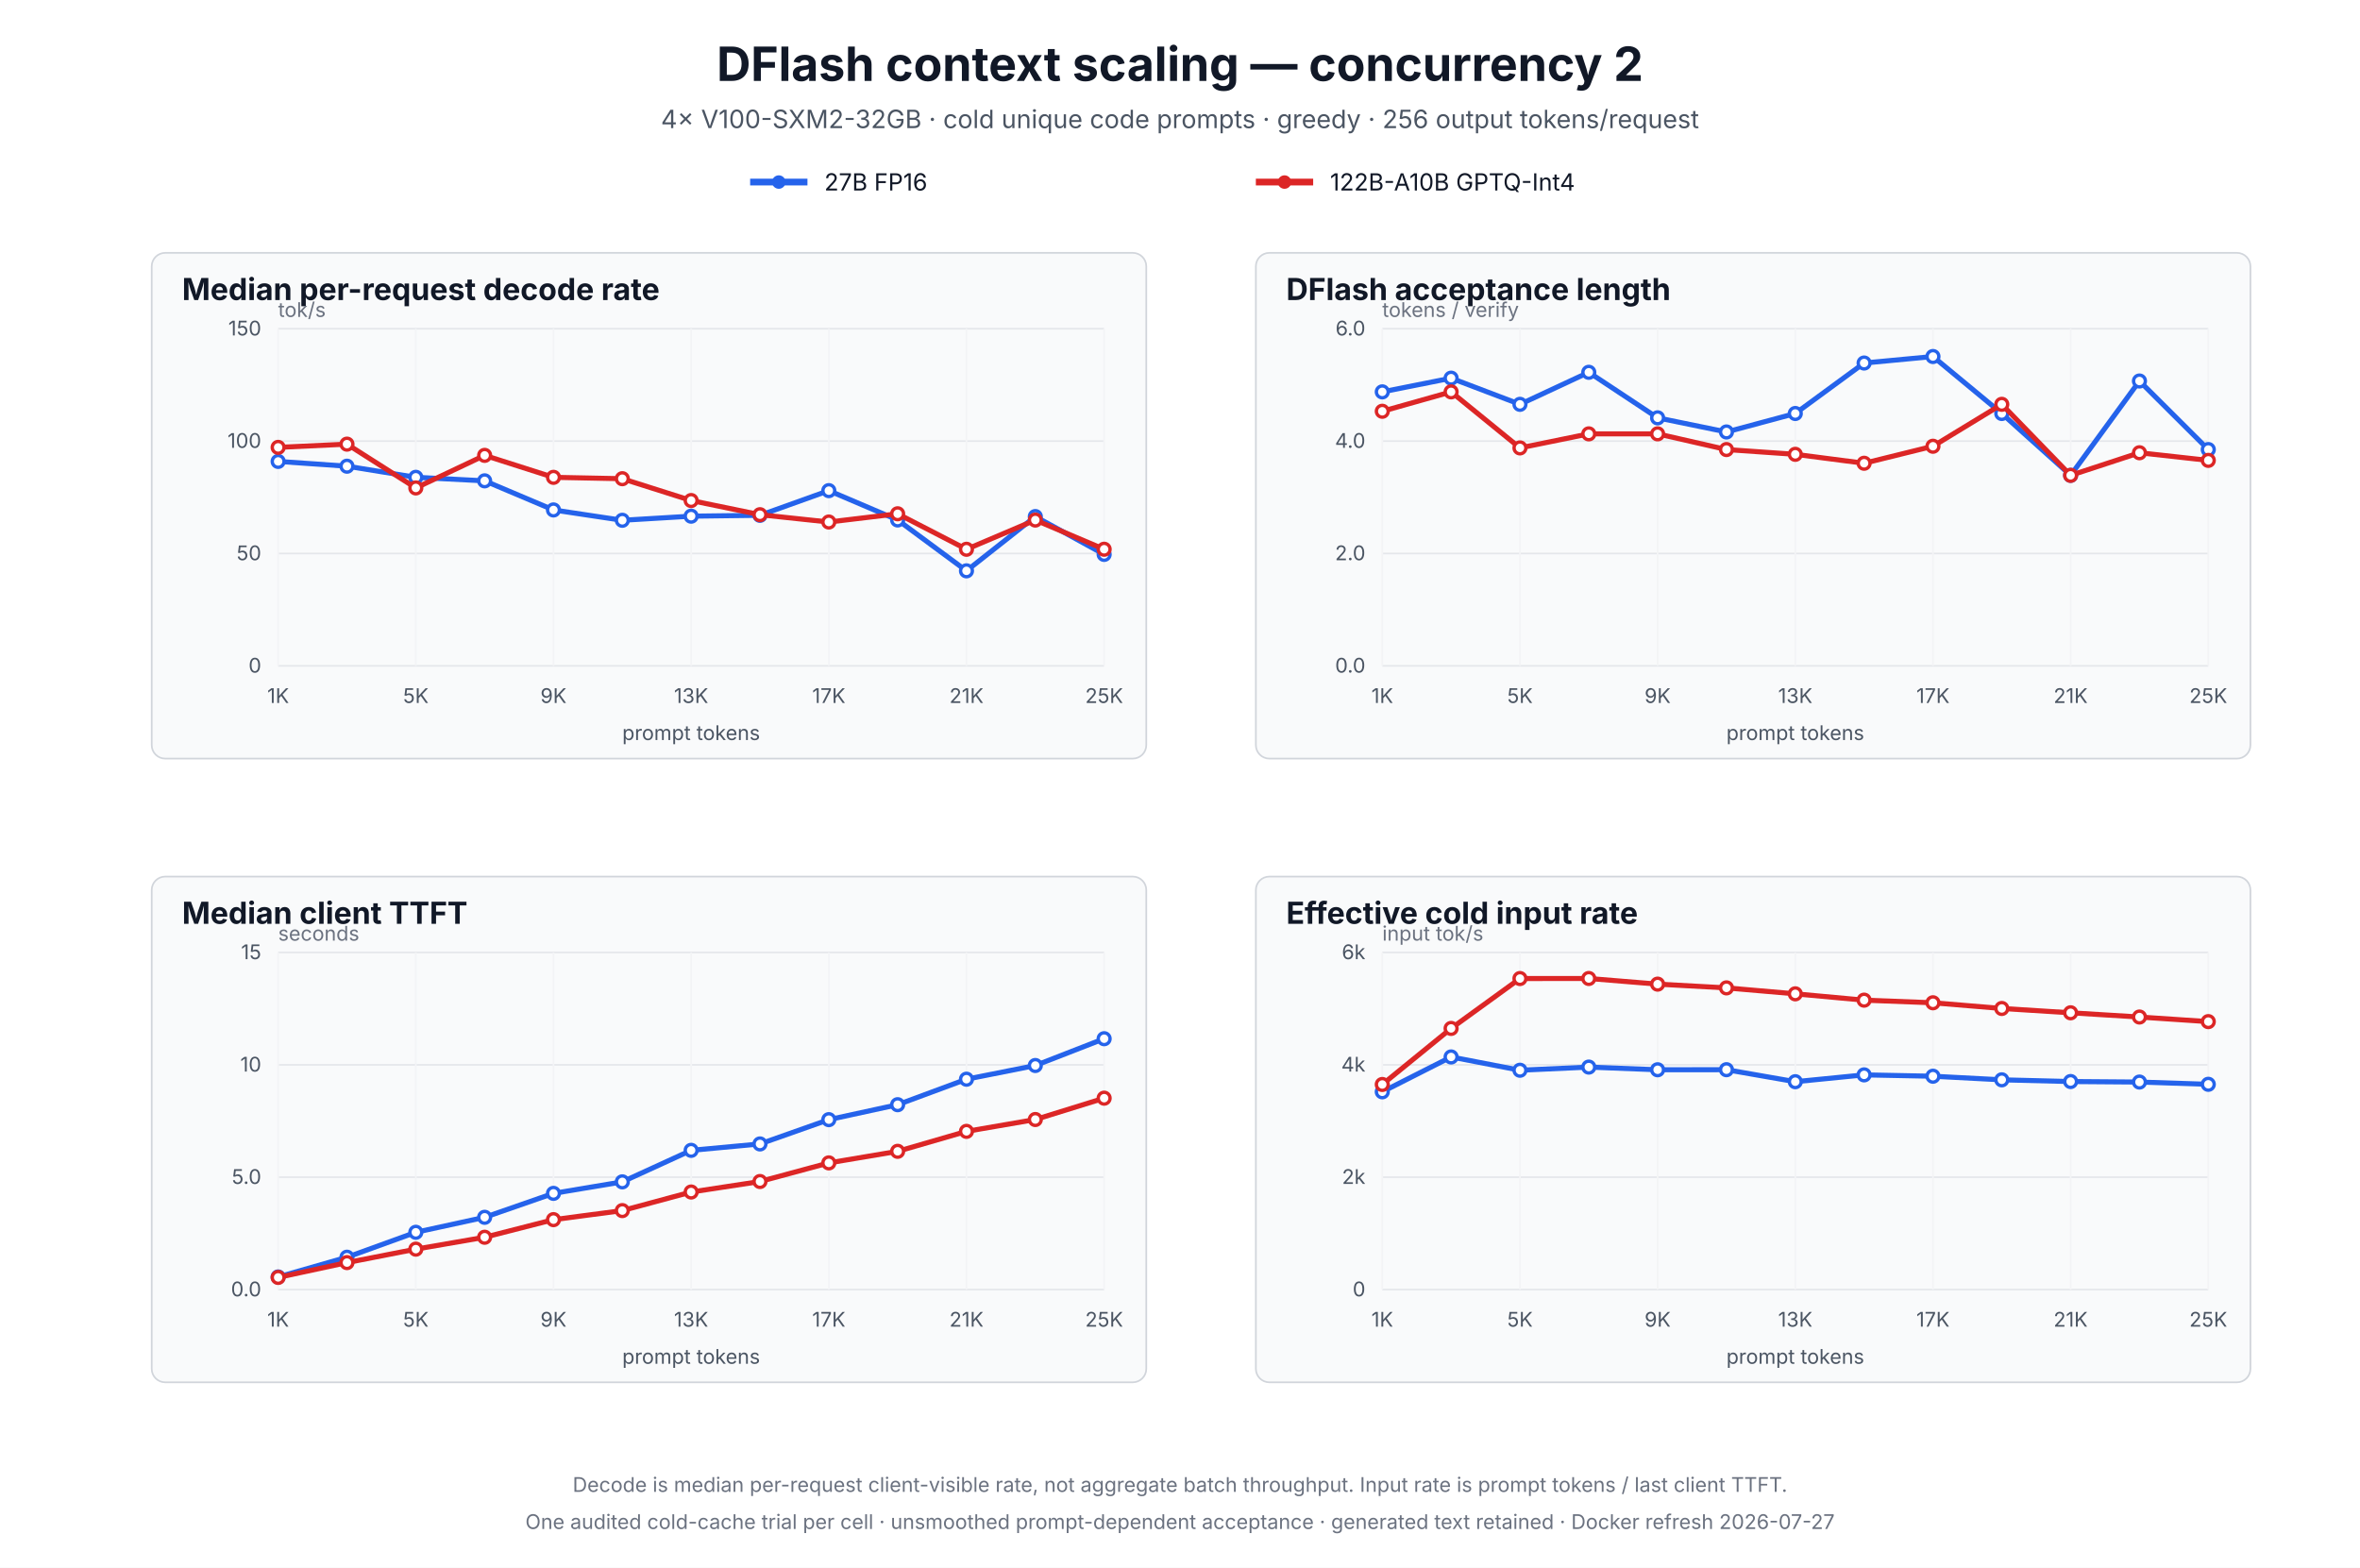
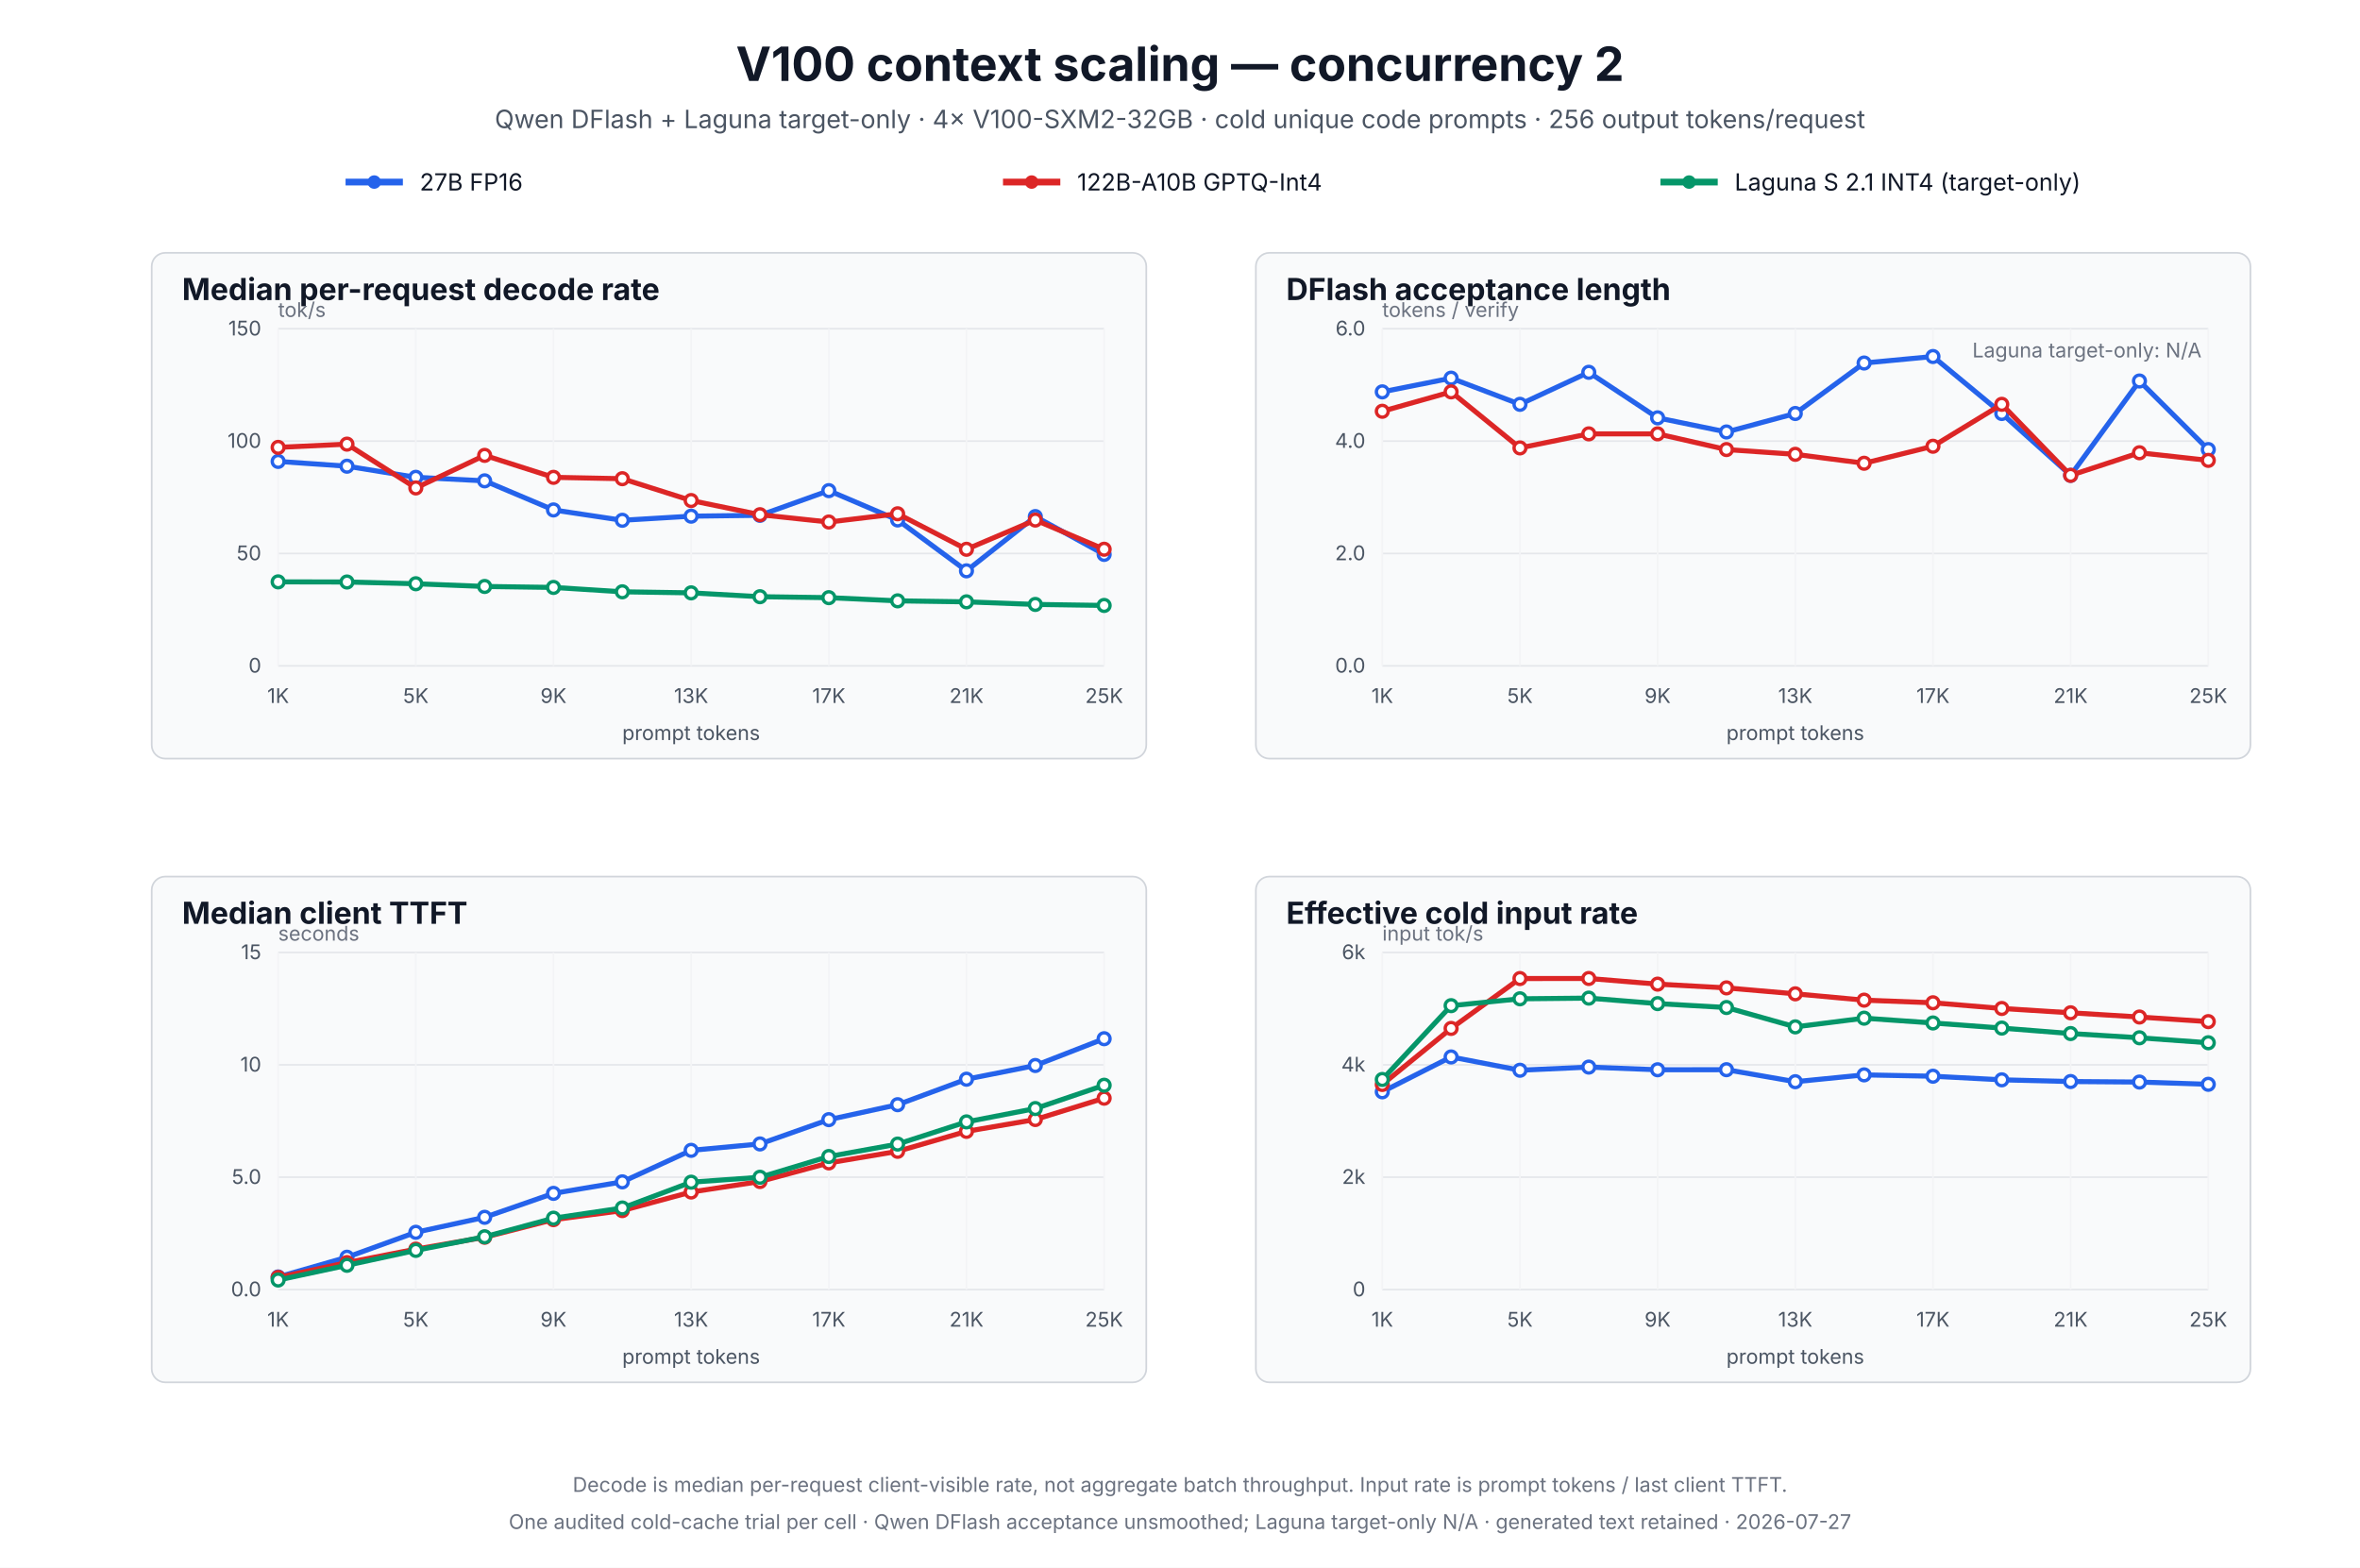
<svg xmlns="http://www.w3.org/2000/svg" width="1400" height="930" viewBox="0 0 1400 930" role="img">
  <rect width="100%" height="100%" fill="#ffffff" />
  <style>text{font-family:Inter,ui-sans-serif,system-ui,-apple-system,BlinkMacSystemFont,"Segoe UI",sans-serif;fill:#111827}.title{font-size:28px;font-weight:700}.subtitle{font-size:15px;fill:#4b5563}.panel-title{font-size:18px;font-weight:650}.axis{font-size:12px;fill:#4b5563}.unit{font-size:12px;fill:#6b7280}.footer{font-size:12px;fill:#6b7280}</style>
-   <text class="title" x="700.0" y="48" text-anchor="middle">DFlash context scaling — concurrency 2</text>
-   <text class="subtitle" x="700.0" y="76" text-anchor="middle">4× V100-SXM2-32GB · cold unique code prompts · greedy · 256 output tokens/request</text>
-   <line x1="445" y1="108" x2="479" y2="108" stroke="#2563eb" stroke-width="4" />
-   <circle cx="462" cy="108" r="4" fill="#2563eb" />
-   <text x="489" y="113" font-size="14">27B FP16</text>
-   <line x1="745" y1="108" x2="779" y2="108" stroke="#dc2626" stroke-width="4" />
-   <circle cx="762" cy="108" r="4" fill="#dc2626" />
-   <text x="789" y="113" font-size="14">122B-A10B GPTQ-Int4</text>
+   <text class="title" x="700.0" y="48" text-anchor="middle">V100 context scaling — concurrency 2</text>
+   <text class="subtitle" x="700.0" y="76" text-anchor="middle">Qwen DFlash + Laguna target-only · 4× V100-SXM2-32GB · cold unique code prompts · 256 output tokens/request</text>
+   <line x1="205" y1="108" x2="239" y2="108" stroke="#2563eb" stroke-width="4" />
+   <circle cx="222" cy="108" r="4" fill="#2563eb" />
+   <text x="249" y="113" font-size="14">27B FP16</text>
+   <line x1="595" y1="108" x2="629" y2="108" stroke="#dc2626" stroke-width="4" />
+   <circle cx="612" cy="108" r="4" fill="#dc2626" />
+   <text x="639" y="113" font-size="14">122B-A10B GPTQ-Int4</text>
+   <line x1="985" y1="108" x2="1019" y2="108" stroke="#059669" stroke-width="4" />
+   <circle cx="1002" cy="108" r="4" fill="#059669" />
+   <text x="1029" y="113" font-size="14">Laguna S 2.1 INT4 (target-only)</text>
  <rect x="90" y="150" width="590" height="300" rx="8" fill="#f9fafb" stroke="#d1d5db" />
  <text class="panel-title" x="108" y="178">Median per-request decode rate</text>
  <text class="unit" x="165" y="188">tok/s</text>
  <line x1="165" y1="395.00" x2="655" y2="395.00" stroke="#e5e7eb" />
  <text class="axis" x="155" y="399.00" text-anchor="end">0</text>
  <line x1="165" y1="328.33" x2="655" y2="328.33" stroke="#e5e7eb" />
  <text class="axis" x="155" y="332.33" text-anchor="end">50</text>
  <line x1="165" y1="261.67" x2="655" y2="261.67" stroke="#e5e7eb" />
  <text class="axis" x="155" y="265.67" text-anchor="end">100</text>
  <line x1="165" y1="195.00" x2="655" y2="195.00" stroke="#e5e7eb" />
  <text class="axis" x="155" y="199.00" text-anchor="end">150</text>
  <line x1="165.00" y1="195" x2="165.00" y2="395" stroke="#f3f4f6" />
  <text class="axis" x="165.00" y="417" text-anchor="middle">1K</text>
  <line x1="246.67" y1="195" x2="246.67" y2="395" stroke="#f3f4f6" />
  <text class="axis" x="246.67" y="417" text-anchor="middle">5K</text>
  <line x1="328.33" y1="195" x2="328.33" y2="395" stroke="#f3f4f6" />
  <text class="axis" x="328.33" y="417" text-anchor="middle">9K</text>
  <line x1="410.00" y1="195" x2="410.00" y2="395" stroke="#f3f4f6" />
  <text class="axis" x="410.00" y="417" text-anchor="middle">13K</text>
  <line x1="491.67" y1="195" x2="491.67" y2="395" stroke="#f3f4f6" />
  <text class="axis" x="491.67" y="417" text-anchor="middle">17K</text>
  <line x1="573.33" y1="195" x2="573.33" y2="395" stroke="#f3f4f6" />
  <text class="axis" x="573.33" y="417" text-anchor="middle">21K</text>
  <line x1="655.00" y1="195" x2="655.00" y2="395" stroke="#f3f4f6" />
  <text class="axis" x="655.00" y="417" text-anchor="middle">25K</text>
  <text class="axis" x="410.0" y="439" text-anchor="middle">prompt tokens</text>
  <path d="M 165.00 273.72 L 205.83 276.56 L 246.67 283.15 L 287.50 285.24 L 328.33 302.51 L 369.17 308.64 L 410.00 306.20 L 450.83 305.69 L 491.67 291.05 L 532.50 308.45 L 573.33 338.63 L 614.17 306.43 L 655.00 328.88" fill="none" stroke="#2563eb" stroke-width="3" stroke-linejoin="round" />
  <circle cx="165.00" cy="273.72" r="3.5" fill="#fff" stroke="#2563eb" stroke-width="2" />
  <circle cx="205.83" cy="276.56" r="3.5" fill="#fff" stroke="#2563eb" stroke-width="2" />
  <circle cx="246.67" cy="283.15" r="3.5" fill="#fff" stroke="#2563eb" stroke-width="2" />
  <circle cx="287.50" cy="285.24" r="3.5" fill="#fff" stroke="#2563eb" stroke-width="2" />
  <circle cx="328.33" cy="302.51" r="3.5" fill="#fff" stroke="#2563eb" stroke-width="2" />
  <circle cx="369.17" cy="308.64" r="3.5" fill="#fff" stroke="#2563eb" stroke-width="2" />
  <circle cx="410.00" cy="306.20" r="3.5" fill="#fff" stroke="#2563eb" stroke-width="2" />
  <circle cx="450.83" cy="305.69" r="3.5" fill="#fff" stroke="#2563eb" stroke-width="2" />
  <circle cx="491.67" cy="291.05" r="3.5" fill="#fff" stroke="#2563eb" stroke-width="2" />
  <circle cx="532.50" cy="308.45" r="3.5" fill="#fff" stroke="#2563eb" stroke-width="2" />
  <circle cx="573.33" cy="338.63" r="3.5" fill="#fff" stroke="#2563eb" stroke-width="2" />
  <circle cx="614.17" cy="306.43" r="3.5" fill="#fff" stroke="#2563eb" stroke-width="2" />
  <circle cx="655.00" cy="328.88" r="3.5" fill="#fff" stroke="#2563eb" stroke-width="2" />
  <path d="M 165.00 265.39 L 205.83 263.47 L 246.67 289.45 L 287.50 270.13 L 328.33 283.16 L 369.17 283.97 L 410.00 296.92 L 450.83 305.33 L 491.67 309.67 L 532.50 304.78 L 573.33 325.84 L 614.17 308.50 L 655.00 325.82" fill="none" stroke="#dc2626" stroke-width="3" stroke-linejoin="round" />
  <circle cx="165.00" cy="265.39" r="3.5" fill="#fff" stroke="#dc2626" stroke-width="2" />
  <circle cx="205.83" cy="263.47" r="3.5" fill="#fff" stroke="#dc2626" stroke-width="2" />
  <circle cx="246.67" cy="289.45" r="3.5" fill="#fff" stroke="#dc2626" stroke-width="2" />
  <circle cx="287.50" cy="270.13" r="3.5" fill="#fff" stroke="#dc2626" stroke-width="2" />
  <circle cx="328.33" cy="283.16" r="3.5" fill="#fff" stroke="#dc2626" stroke-width="2" />
  <circle cx="369.17" cy="283.97" r="3.5" fill="#fff" stroke="#dc2626" stroke-width="2" />
  <circle cx="410.00" cy="296.92" r="3.5" fill="#fff" stroke="#dc2626" stroke-width="2" />
  <circle cx="450.83" cy="305.33" r="3.5" fill="#fff" stroke="#dc2626" stroke-width="2" />
  <circle cx="491.67" cy="309.67" r="3.5" fill="#fff" stroke="#dc2626" stroke-width="2" />
  <circle cx="532.50" cy="304.78" r="3.5" fill="#fff" stroke="#dc2626" stroke-width="2" />
  <circle cx="573.33" cy="325.84" r="3.5" fill="#fff" stroke="#dc2626" stroke-width="2" />
  <circle cx="614.17" cy="308.50" r="3.5" fill="#fff" stroke="#dc2626" stroke-width="2" />
  <circle cx="655.00" cy="325.82" r="3.5" fill="#fff" stroke="#dc2626" stroke-width="2" />
+   <path d="M 165.00 345.17 L 205.83 345.25 L 246.67 346.29 L 287.50 347.90 L 328.33 348.47 L 369.17 351.06 L 410.00 351.69 L 450.83 353.97 L 491.67 354.54 L 532.50 356.43 L 573.33 357.02 L 614.17 358.56 L 655.00 359.16" fill="none" stroke="#059669" stroke-width="3" stroke-linejoin="round" />
+   <circle cx="165.00" cy="345.17" r="3.5" fill="#fff" stroke="#059669" stroke-width="2" />
+   <circle cx="205.83" cy="345.25" r="3.5" fill="#fff" stroke="#059669" stroke-width="2" />
+   <circle cx="246.67" cy="346.29" r="3.5" fill="#fff" stroke="#059669" stroke-width="2" />
+   <circle cx="287.50" cy="347.90" r="3.5" fill="#fff" stroke="#059669" stroke-width="2" />
+   <circle cx="328.33" cy="348.47" r="3.5" fill="#fff" stroke="#059669" stroke-width="2" />
+   <circle cx="369.17" cy="351.06" r="3.5" fill="#fff" stroke="#059669" stroke-width="2" />
+   <circle cx="410.00" cy="351.69" r="3.5" fill="#fff" stroke="#059669" stroke-width="2" />
+   <circle cx="450.83" cy="353.97" r="3.5" fill="#fff" stroke="#059669" stroke-width="2" />
+   <circle cx="491.67" cy="354.54" r="3.5" fill="#fff" stroke="#059669" stroke-width="2" />
+   <circle cx="532.50" cy="356.43" r="3.5" fill="#fff" stroke="#059669" stroke-width="2" />
+   <circle cx="573.33" cy="357.02" r="3.5" fill="#fff" stroke="#059669" stroke-width="2" />
+   <circle cx="614.17" cy="358.56" r="3.5" fill="#fff" stroke="#059669" stroke-width="2" />
+   <circle cx="655.00" cy="359.16" r="3.5" fill="#fff" stroke="#059669" stroke-width="2" />
  <rect x="745" y="150" width="590" height="300" rx="8" fill="#f9fafb" stroke="#d1d5db" />
  <text class="panel-title" x="763" y="178">DFlash acceptance length</text>
  <text class="unit" x="820" y="188">tokens / verify</text>
  <line x1="820" y1="395.00" x2="1310" y2="395.00" stroke="#e5e7eb" />
  <text class="axis" x="810" y="399.00" text-anchor="end">0.0</text>
  <line x1="820" y1="328.33" x2="1310" y2="328.33" stroke="#e5e7eb" />
  <text class="axis" x="810" y="332.33" text-anchor="end">2.0</text>
  <line x1="820" y1="261.67" x2="1310" y2="261.67" stroke="#e5e7eb" />
  <text class="axis" x="810" y="265.67" text-anchor="end">4.0</text>
  <line x1="820" y1="195.00" x2="1310" y2="195.00" stroke="#e5e7eb" />
  <text class="axis" x="810" y="199.00" text-anchor="end">6.0</text>
  <line x1="820.00" y1="195" x2="820.00" y2="395" stroke="#f3f4f6" />
  <text class="axis" x="820.00" y="417" text-anchor="middle">1K</text>
  <line x1="901.67" y1="195" x2="901.67" y2="395" stroke="#f3f4f6" />
  <text class="axis" x="901.67" y="417" text-anchor="middle">5K</text>
  <line x1="983.33" y1="195" x2="983.33" y2="395" stroke="#f3f4f6" />
  <text class="axis" x="983.33" y="417" text-anchor="middle">9K</text>
  <line x1="1065.00" y1="195" x2="1065.00" y2="395" stroke="#f3f4f6" />
  <text class="axis" x="1065.00" y="417" text-anchor="middle">13K</text>
  <line x1="1146.67" y1="195" x2="1146.67" y2="395" stroke="#f3f4f6" />
  <text class="axis" x="1146.67" y="417" text-anchor="middle">17K</text>
  <line x1="1228.33" y1="195" x2="1228.33" y2="395" stroke="#f3f4f6" />
  <text class="axis" x="1228.33" y="417" text-anchor="middle">21K</text>
  <line x1="1310.00" y1="195" x2="1310.00" y2="395" stroke="#f3f4f6" />
  <text class="axis" x="1310.00" y="417" text-anchor="middle">25K</text>
  <text class="axis" x="1065.0" y="439" text-anchor="middle">prompt tokens</text>
  <path d="M 820.00 232.46 L 860.83 224.33 L 901.67 239.85 L 942.50 220.85 L 983.33 247.87 L 1024.17 256.25 L 1065.00 245.29 L 1105.83 215.35 L 1146.67 211.49 L 1187.50 245.29 L 1228.33 281.98 L 1269.17 226.02 L 1310.00 266.68" fill="none" stroke="#2563eb" stroke-width="3" stroke-linejoin="round" />
  <circle cx="820.00" cy="232.46" r="3.5" fill="#fff" stroke="#2563eb" stroke-width="2" />
  <circle cx="860.83" cy="224.33" r="3.5" fill="#fff" stroke="#2563eb" stroke-width="2" />
  <circle cx="901.67" cy="239.85" r="3.5" fill="#fff" stroke="#2563eb" stroke-width="2" />
  <circle cx="942.50" cy="220.85" r="3.5" fill="#fff" stroke="#2563eb" stroke-width="2" />
  <circle cx="983.33" cy="247.87" r="3.5" fill="#fff" stroke="#2563eb" stroke-width="2" />
  <circle cx="1024.17" cy="256.25" r="3.5" fill="#fff" stroke="#2563eb" stroke-width="2" />
  <circle cx="1065.00" cy="245.29" r="3.5" fill="#fff" stroke="#2563eb" stroke-width="2" />
  <circle cx="1105.83" cy="215.35" r="3.5" fill="#fff" stroke="#2563eb" stroke-width="2" />
  <circle cx="1146.67" cy="211.49" r="3.5" fill="#fff" stroke="#2563eb" stroke-width="2" />
  <circle cx="1187.50" cy="245.29" r="3.5" fill="#fff" stroke="#2563eb" stroke-width="2" />
  <circle cx="1228.33" cy="281.98" r="3.5" fill="#fff" stroke="#2563eb" stroke-width="2" />
  <circle cx="1269.17" cy="226.02" r="3.5" fill="#fff" stroke="#2563eb" stroke-width="2" />
  <circle cx="1310.00" cy="266.68" r="3.5" fill="#fff" stroke="#2563eb" stroke-width="2" />
  <path d="M 820.00 243.97 L 860.83 232.46 L 901.67 265.71 L 942.50 257.37 L 983.33 257.37 L 1024.17 266.68 L 1065.00 269.51 L 1105.83 274.81 L 1146.67 264.72 L 1187.50 239.85 L 1228.33 281.98 L 1269.17 268.58 L 1310.00 273.10" fill="none" stroke="#dc2626" stroke-width="3" stroke-linejoin="round" />
  <circle cx="820.00" cy="243.97" r="3.5" fill="#fff" stroke="#dc2626" stroke-width="2" />
  <circle cx="860.83" cy="232.46" r="3.5" fill="#fff" stroke="#dc2626" stroke-width="2" />
  <circle cx="901.67" cy="265.71" r="3.5" fill="#fff" stroke="#dc2626" stroke-width="2" />
  <circle cx="942.50" cy="257.37" r="3.5" fill="#fff" stroke="#dc2626" stroke-width="2" />
  <circle cx="983.33" cy="257.37" r="3.5" fill="#fff" stroke="#dc2626" stroke-width="2" />
  <circle cx="1024.17" cy="266.68" r="3.5" fill="#fff" stroke="#dc2626" stroke-width="2" />
  <circle cx="1065.00" cy="269.51" r="3.5" fill="#fff" stroke="#dc2626" stroke-width="2" />
  <circle cx="1105.83" cy="274.81" r="3.5" fill="#fff" stroke="#dc2626" stroke-width="2" />
  <circle cx="1146.67" cy="264.72" r="3.5" fill="#fff" stroke="#dc2626" stroke-width="2" />
  <circle cx="1187.50" cy="239.85" r="3.5" fill="#fff" stroke="#dc2626" stroke-width="2" />
  <circle cx="1228.33" cy="281.98" r="3.5" fill="#fff" stroke="#dc2626" stroke-width="2" />
  <circle cx="1269.17" cy="268.58" r="3.5" fill="#fff" stroke="#dc2626" stroke-width="2" />
  <circle cx="1310.00" cy="273.10" r="3.5" fill="#fff" stroke="#dc2626" stroke-width="2" />
+   <text class="unit" x="1306" y="212" text-anchor="end">Laguna target-only: N/A</text>
  <rect x="90" y="520" width="590" height="300" rx="8" fill="#f9fafb" stroke="#d1d5db" />
  <text class="panel-title" x="108" y="548">Median client TTFT</text>
  <text class="unit" x="165" y="558">seconds</text>
  <line x1="165" y1="765.00" x2="655" y2="765.00" stroke="#e5e7eb" />
  <text class="axis" x="155" y="769.00" text-anchor="end">0.0</text>
  <line x1="165" y1="698.33" x2="655" y2="698.33" stroke="#e5e7eb" />
  <text class="axis" x="155" y="702.33" text-anchor="end">5.0</text>
  <line x1="165" y1="631.67" x2="655" y2="631.67" stroke="#e5e7eb" />
  <text class="axis" x="155" y="635.67" text-anchor="end">10</text>
  <line x1="165" y1="565.00" x2="655" y2="565.00" stroke="#e5e7eb" />
  <text class="axis" x="155" y="569.00" text-anchor="end">15</text>
  <line x1="165.00" y1="565" x2="165.00" y2="765" stroke="#f3f4f6" />
  <text class="axis" x="165.00" y="787" text-anchor="middle">1K</text>
  <line x1="246.67" y1="565" x2="246.67" y2="765" stroke="#f3f4f6" />
  <text class="axis" x="246.67" y="787" text-anchor="middle">5K</text>
  <line x1="328.33" y1="565" x2="328.33" y2="765" stroke="#f3f4f6" />
  <text class="axis" x="328.33" y="787" text-anchor="middle">9K</text>
  <line x1="410.00" y1="565" x2="410.00" y2="765" stroke="#f3f4f6" />
  <text class="axis" x="410.00" y="787" text-anchor="middle">13K</text>
  <line x1="491.67" y1="565" x2="491.67" y2="765" stroke="#f3f4f6" />
  <text class="axis" x="491.67" y="787" text-anchor="middle">17K</text>
  <line x1="573.33" y1="565" x2="573.33" y2="765" stroke="#f3f4f6" />
  <text class="axis" x="573.33" y="787" text-anchor="middle">21K</text>
  <line x1="655.00" y1="565" x2="655.00" y2="765" stroke="#f3f4f6" />
  <text class="axis" x="655.00" y="787" text-anchor="middle">25K</text>
  <text class="axis" x="410.0" y="809" text-anchor="middle">prompt tokens</text>
  <path d="M 165.00 757.51 L 205.83 745.80 L 246.67 731.01 L 287.50 722.12 L 328.33 707.92 L 369.17 701.09 L 410.00 682.40 L 450.83 678.60 L 491.67 664.19 L 532.50 655.32 L 573.33 640.20 L 614.17 632.07 L 655.00 616.18" fill="none" stroke="#2563eb" stroke-width="3" stroke-linejoin="round" />
  <circle cx="165.00" cy="757.51" r="3.5" fill="#fff" stroke="#2563eb" stroke-width="2" />
  <circle cx="205.83" cy="745.80" r="3.5" fill="#fff" stroke="#2563eb" stroke-width="2" />
  <circle cx="246.67" cy="731.01" r="3.5" fill="#fff" stroke="#2563eb" stroke-width="2" />
  <circle cx="287.50" cy="722.12" r="3.5" fill="#fff" stroke="#2563eb" stroke-width="2" />
  <circle cx="328.33" cy="707.92" r="3.5" fill="#fff" stroke="#2563eb" stroke-width="2" />
  <circle cx="369.17" cy="701.09" r="3.5" fill="#fff" stroke="#2563eb" stroke-width="2" />
  <circle cx="410.00" cy="682.40" r="3.5" fill="#fff" stroke="#2563eb" stroke-width="2" />
  <circle cx="450.83" cy="678.60" r="3.5" fill="#fff" stroke="#2563eb" stroke-width="2" />
  <circle cx="491.67" cy="664.19" r="3.5" fill="#fff" stroke="#2563eb" stroke-width="2" />
  <circle cx="532.50" cy="655.32" r="3.5" fill="#fff" stroke="#2563eb" stroke-width="2" />
  <circle cx="573.33" cy="640.20" r="3.5" fill="#fff" stroke="#2563eb" stroke-width="2" />
  <circle cx="614.17" cy="632.07" r="3.5" fill="#fff" stroke="#2563eb" stroke-width="2" />
  <circle cx="655.00" cy="616.18" r="3.5" fill="#fff" stroke="#2563eb" stroke-width="2" />
  <path d="M 165.00 757.78 L 205.83 748.99 L 246.67 741.01 L 287.50 733.95 L 328.33 723.51 L 369.17 718.14 L 410.00 707.12 L 450.83 700.89 L 491.67 689.85 L 532.50 682.98 L 573.33 671.14 L 614.17 664.11 L 655.00 651.45" fill="none" stroke="#dc2626" stroke-width="3" stroke-linejoin="round" />
  <circle cx="165.00" cy="757.78" r="3.5" fill="#fff" stroke="#dc2626" stroke-width="2" />
  <circle cx="205.83" cy="748.99" r="3.5" fill="#fff" stroke="#dc2626" stroke-width="2" />
  <circle cx="246.67" cy="741.01" r="3.5" fill="#fff" stroke="#dc2626" stroke-width="2" />
  <circle cx="287.50" cy="733.95" r="3.5" fill="#fff" stroke="#dc2626" stroke-width="2" />
  <circle cx="328.33" cy="723.51" r="3.5" fill="#fff" stroke="#dc2626" stroke-width="2" />
  <circle cx="369.17" cy="718.14" r="3.5" fill="#fff" stroke="#dc2626" stroke-width="2" />
  <circle cx="410.00" cy="707.12" r="3.5" fill="#fff" stroke="#dc2626" stroke-width="2" />
  <circle cx="450.83" cy="700.89" r="3.5" fill="#fff" stroke="#dc2626" stroke-width="2" />
  <circle cx="491.67" cy="689.85" r="3.5" fill="#fff" stroke="#dc2626" stroke-width="2" />
  <circle cx="532.50" cy="682.98" r="3.5" fill="#fff" stroke="#dc2626" stroke-width="2" />
  <circle cx="573.33" cy="671.14" r="3.5" fill="#fff" stroke="#dc2626" stroke-width="2" />
  <circle cx="614.17" cy="664.11" r="3.5" fill="#fff" stroke="#dc2626" stroke-width="2" />
  <circle cx="655.00" cy="651.45" r="3.5" fill="#fff" stroke="#dc2626" stroke-width="2" />
+   <path d="M 165.00 759.32 L 205.83 750.59 L 246.67 741.74 L 287.50 733.68 L 328.33 722.65 L 369.17 716.60 L 410.00 701.29 L 450.83 698.37 L 491.67 686.06 L 532.50 678.68 L 573.33 665.52 L 614.17 657.61 L 655.00 643.78" fill="none" stroke="#059669" stroke-width="3" stroke-linejoin="round" />
+   <circle cx="165.00" cy="759.32" r="3.5" fill="#fff" stroke="#059669" stroke-width="2" />
+   <circle cx="205.83" cy="750.59" r="3.5" fill="#fff" stroke="#059669" stroke-width="2" />
+   <circle cx="246.67" cy="741.74" r="3.5" fill="#fff" stroke="#059669" stroke-width="2" />
+   <circle cx="287.50" cy="733.68" r="3.5" fill="#fff" stroke="#059669" stroke-width="2" />
+   <circle cx="328.33" cy="722.65" r="3.5" fill="#fff" stroke="#059669" stroke-width="2" />
+   <circle cx="369.17" cy="716.60" r="3.5" fill="#fff" stroke="#059669" stroke-width="2" />
+   <circle cx="410.00" cy="701.29" r="3.5" fill="#fff" stroke="#059669" stroke-width="2" />
+   <circle cx="450.83" cy="698.37" r="3.5" fill="#fff" stroke="#059669" stroke-width="2" />
+   <circle cx="491.67" cy="686.06" r="3.5" fill="#fff" stroke="#059669" stroke-width="2" />
+   <circle cx="532.50" cy="678.68" r="3.5" fill="#fff" stroke="#059669" stroke-width="2" />
+   <circle cx="573.33" cy="665.52" r="3.5" fill="#fff" stroke="#059669" stroke-width="2" />
+   <circle cx="614.17" cy="657.61" r="3.5" fill="#fff" stroke="#059669" stroke-width="2" />
+   <circle cx="655.00" cy="643.78" r="3.5" fill="#fff" stroke="#059669" stroke-width="2" />
  <rect x="745" y="520" width="590" height="300" rx="8" fill="#f9fafb" stroke="#d1d5db" />
  <text class="panel-title" x="763" y="548">Effective cold input rate</text>
  <text class="unit" x="820" y="558">input tok/s</text>
  <line x1="820" y1="765.00" x2="1310" y2="765.00" stroke="#e5e7eb" />
  <text class="axis" x="810" y="769.00" text-anchor="end">0</text>
  <line x1="820" y1="698.33" x2="1310" y2="698.33" stroke="#e5e7eb" />
  <text class="axis" x="810" y="702.33" text-anchor="end">2k</text>
  <line x1="820" y1="631.67" x2="1310" y2="631.67" stroke="#e5e7eb" />
  <text class="axis" x="810" y="635.67" text-anchor="end">4k</text>
  <line x1="820" y1="565.00" x2="1310" y2="565.00" stroke="#e5e7eb" />
  <text class="axis" x="810" y="569.00" text-anchor="end">6k</text>
  <line x1="820.00" y1="565" x2="820.00" y2="765" stroke="#f3f4f6" />
  <text class="axis" x="820.00" y="787" text-anchor="middle">1K</text>
  <line x1="901.67" y1="565" x2="901.67" y2="765" stroke="#f3f4f6" />
  <text class="axis" x="901.67" y="787" text-anchor="middle">5K</text>
  <line x1="983.33" y1="565" x2="983.33" y2="765" stroke="#f3f4f6" />
  <text class="axis" x="983.33" y="787" text-anchor="middle">9K</text>
  <line x1="1065.00" y1="565" x2="1065.00" y2="765" stroke="#f3f4f6" />
  <text class="axis" x="1065.00" y="787" text-anchor="middle">13K</text>
  <line x1="1146.67" y1="565" x2="1146.67" y2="765" stroke="#f3f4f6" />
  <text class="axis" x="1146.67" y="787" text-anchor="middle">17K</text>
  <line x1="1228.33" y1="565" x2="1228.33" y2="765" stroke="#f3f4f6" />
  <text class="axis" x="1228.33" y="787" text-anchor="middle">21K</text>
  <line x1="1310.00" y1="565" x2="1310.00" y2="765" stroke="#f3f4f6" />
  <text class="axis" x="1310.00" y="787" text-anchor="middle">25K</text>
  <text class="axis" x="1065.0" y="809" text-anchor="middle">prompt tokens</text>
  <path d="M 820.00 647.68 L 860.83 627.00 L 901.67 634.88 L 942.50 633.01 L 983.33 634.60 L 1024.17 634.56 L 1065.00 641.68 L 1105.83 637.63 L 1146.67 638.43 L 1187.50 640.57 L 1228.33 641.58 L 1269.17 641.89 L 1310.00 643.22" fill="none" stroke="#2563eb" stroke-width="3" stroke-linejoin="round" />
  <circle cx="820.00" cy="647.68" r="3.5" fill="#fff" stroke="#2563eb" stroke-width="2" />
  <circle cx="860.83" cy="627.00" r="3.5" fill="#fff" stroke="#2563eb" stroke-width="2" />
  <circle cx="901.67" cy="634.88" r="3.5" fill="#fff" stroke="#2563eb" stroke-width="2" />
  <circle cx="942.50" cy="633.01" r="3.5" fill="#fff" stroke="#2563eb" stroke-width="2" />
  <circle cx="983.33" cy="634.60" r="3.5" fill="#fff" stroke="#2563eb" stroke-width="2" />
  <circle cx="1024.17" cy="634.56" r="3.5" fill="#fff" stroke="#2563eb" stroke-width="2" />
  <circle cx="1065.00" cy="641.68" r="3.5" fill="#fff" stroke="#2563eb" stroke-width="2" />
  <circle cx="1105.83" cy="637.63" r="3.5" fill="#fff" stroke="#2563eb" stroke-width="2" />
  <circle cx="1146.67" cy="638.43" r="3.5" fill="#fff" stroke="#2563eb" stroke-width="2" />
  <circle cx="1187.50" cy="640.57" r="3.5" fill="#fff" stroke="#2563eb" stroke-width="2" />
  <circle cx="1228.33" cy="641.58" r="3.5" fill="#fff" stroke="#2563eb" stroke-width="2" />
  <circle cx="1269.17" cy="641.89" r="3.5" fill="#fff" stroke="#2563eb" stroke-width="2" />
  <circle cx="1310.00" cy="643.22" r="3.5" fill="#fff" stroke="#2563eb" stroke-width="2" />
  <path d="M 820.00 643.33 L 860.83 610.07 L 901.67 580.48 L 942.50 580.45 L 983.33 583.80 L 1024.17 586.03 L 1065.00 589.56 L 1105.83 593.31 L 1146.67 594.86 L 1187.50 598.24 L 1228.33 600.80 L 1269.17 603.31 L 1310.00 606.04" fill="none" stroke="#dc2626" stroke-width="3" stroke-linejoin="round" />
  <circle cx="820.00" cy="643.33" r="3.5" fill="#fff" stroke="#dc2626" stroke-width="2" />
  <circle cx="860.83" cy="610.07" r="3.5" fill="#fff" stroke="#dc2626" stroke-width="2" />
  <circle cx="901.67" cy="580.48" r="3.5" fill="#fff" stroke="#dc2626" stroke-width="2" />
  <circle cx="942.50" cy="580.45" r="3.5" fill="#fff" stroke="#dc2626" stroke-width="2" />
  <circle cx="983.33" cy="583.80" r="3.5" fill="#fff" stroke="#dc2626" stroke-width="2" />
  <circle cx="1024.17" cy="586.03" r="3.5" fill="#fff" stroke="#dc2626" stroke-width="2" />
  <circle cx="1065.00" cy="589.56" r="3.5" fill="#fff" stroke="#dc2626" stroke-width="2" />
  <circle cx="1105.83" cy="593.31" r="3.5" fill="#fff" stroke="#dc2626" stroke-width="2" />
  <circle cx="1146.67" cy="594.86" r="3.5" fill="#fff" stroke="#dc2626" stroke-width="2" />
  <circle cx="1187.50" cy="598.24" r="3.5" fill="#fff" stroke="#dc2626" stroke-width="2" />
  <circle cx="1228.33" cy="600.80" r="3.5" fill="#fff" stroke="#dc2626" stroke-width="2" />
  <circle cx="1269.17" cy="603.31" r="3.5" fill="#fff" stroke="#dc2626" stroke-width="2" />
  <circle cx="1310.00" cy="606.04" r="3.5" fill="#fff" stroke="#dc2626" stroke-width="2" />
+   <path d="M 820.00 640.37 L 860.83 596.57 L 901.67 592.50 L 942.50 592.10 L 983.33 595.36 L 1024.17 597.67 L 1065.00 609.16 L 1105.83 604.00 L 1146.67 606.84 L 1187.50 609.88 L 1228.33 613.11 L 1269.17 615.63 L 1310.00 618.58" fill="none" stroke="#059669" stroke-width="3" stroke-linejoin="round" />
+   <circle cx="820.00" cy="640.37" r="3.5" fill="#fff" stroke="#059669" stroke-width="2" />
+   <circle cx="860.83" cy="596.57" r="3.5" fill="#fff" stroke="#059669" stroke-width="2" />
+   <circle cx="901.67" cy="592.50" r="3.5" fill="#fff" stroke="#059669" stroke-width="2" />
+   <circle cx="942.50" cy="592.10" r="3.5" fill="#fff" stroke="#059669" stroke-width="2" />
+   <circle cx="983.33" cy="595.36" r="3.5" fill="#fff" stroke="#059669" stroke-width="2" />
+   <circle cx="1024.17" cy="597.67" r="3.5" fill="#fff" stroke="#059669" stroke-width="2" />
+   <circle cx="1065.00" cy="609.16" r="3.5" fill="#fff" stroke="#059669" stroke-width="2" />
+   <circle cx="1105.83" cy="604.00" r="3.5" fill="#fff" stroke="#059669" stroke-width="2" />
+   <circle cx="1146.67" cy="606.84" r="3.5" fill="#fff" stroke="#059669" stroke-width="2" />
+   <circle cx="1187.50" cy="609.88" r="3.5" fill="#fff" stroke="#059669" stroke-width="2" />
+   <circle cx="1228.33" cy="613.11" r="3.5" fill="#fff" stroke="#059669" stroke-width="2" />
+   <circle cx="1269.17" cy="615.63" r="3.5" fill="#fff" stroke="#059669" stroke-width="2" />
+   <circle cx="1310.00" cy="618.58" r="3.5" fill="#fff" stroke="#059669" stroke-width="2" />
  <text class="footer" x="700.0" y="885" text-anchor="middle">Decode is median per-request client-visible rate, not aggregate batch throughput. Input rate is prompt tokens / last client TTFT.</text>
-   <text class="footer" x="700.0" y="907" text-anchor="middle">One audited cold-cache trial per cell · unsmoothed prompt-dependent acceptance · generated text retained · Docker refresh 2026-07-27</text>
+   <text class="footer" x="700.0" y="907" text-anchor="middle">One audited cold-cache trial per cell · Qwen DFlash acceptance unsmoothed; Laguna target-only N/A · generated text retained · 2026-07-27</text>
</svg>
